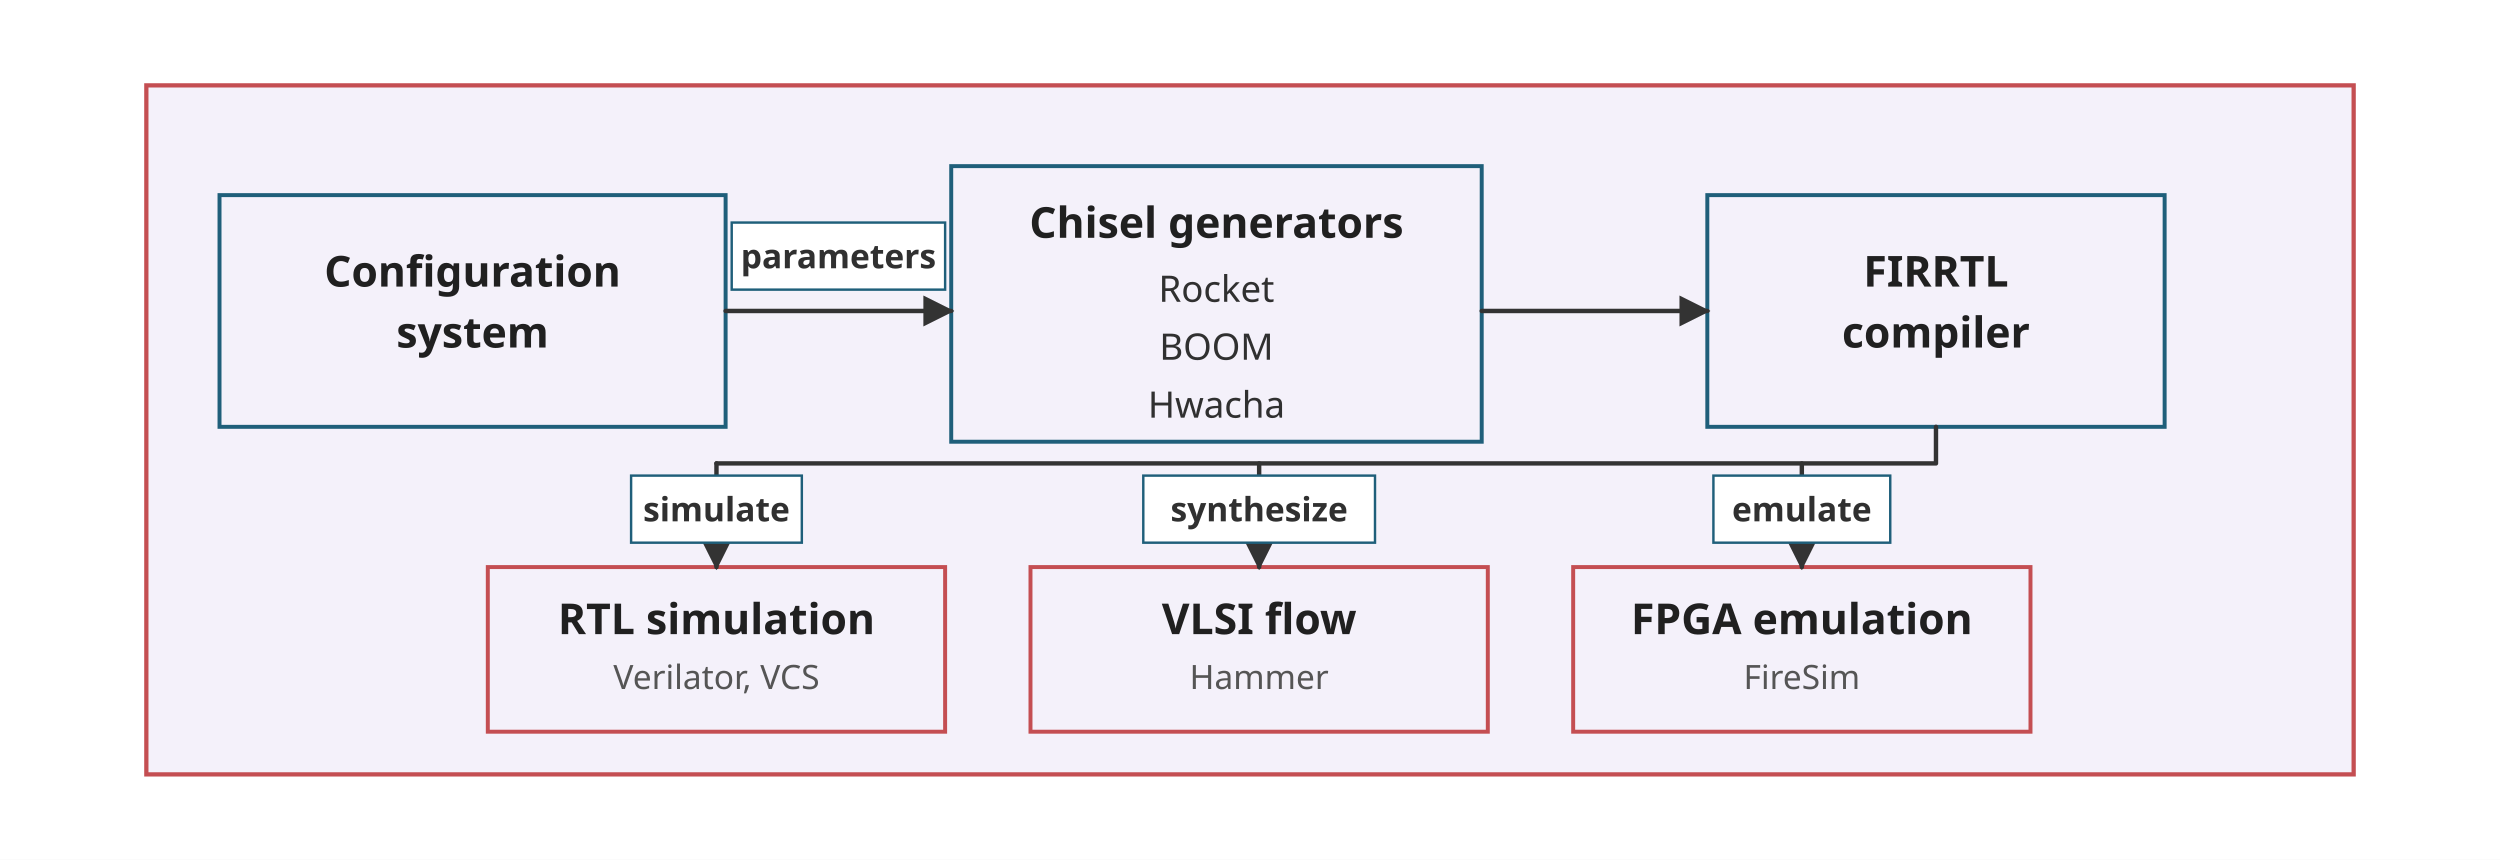
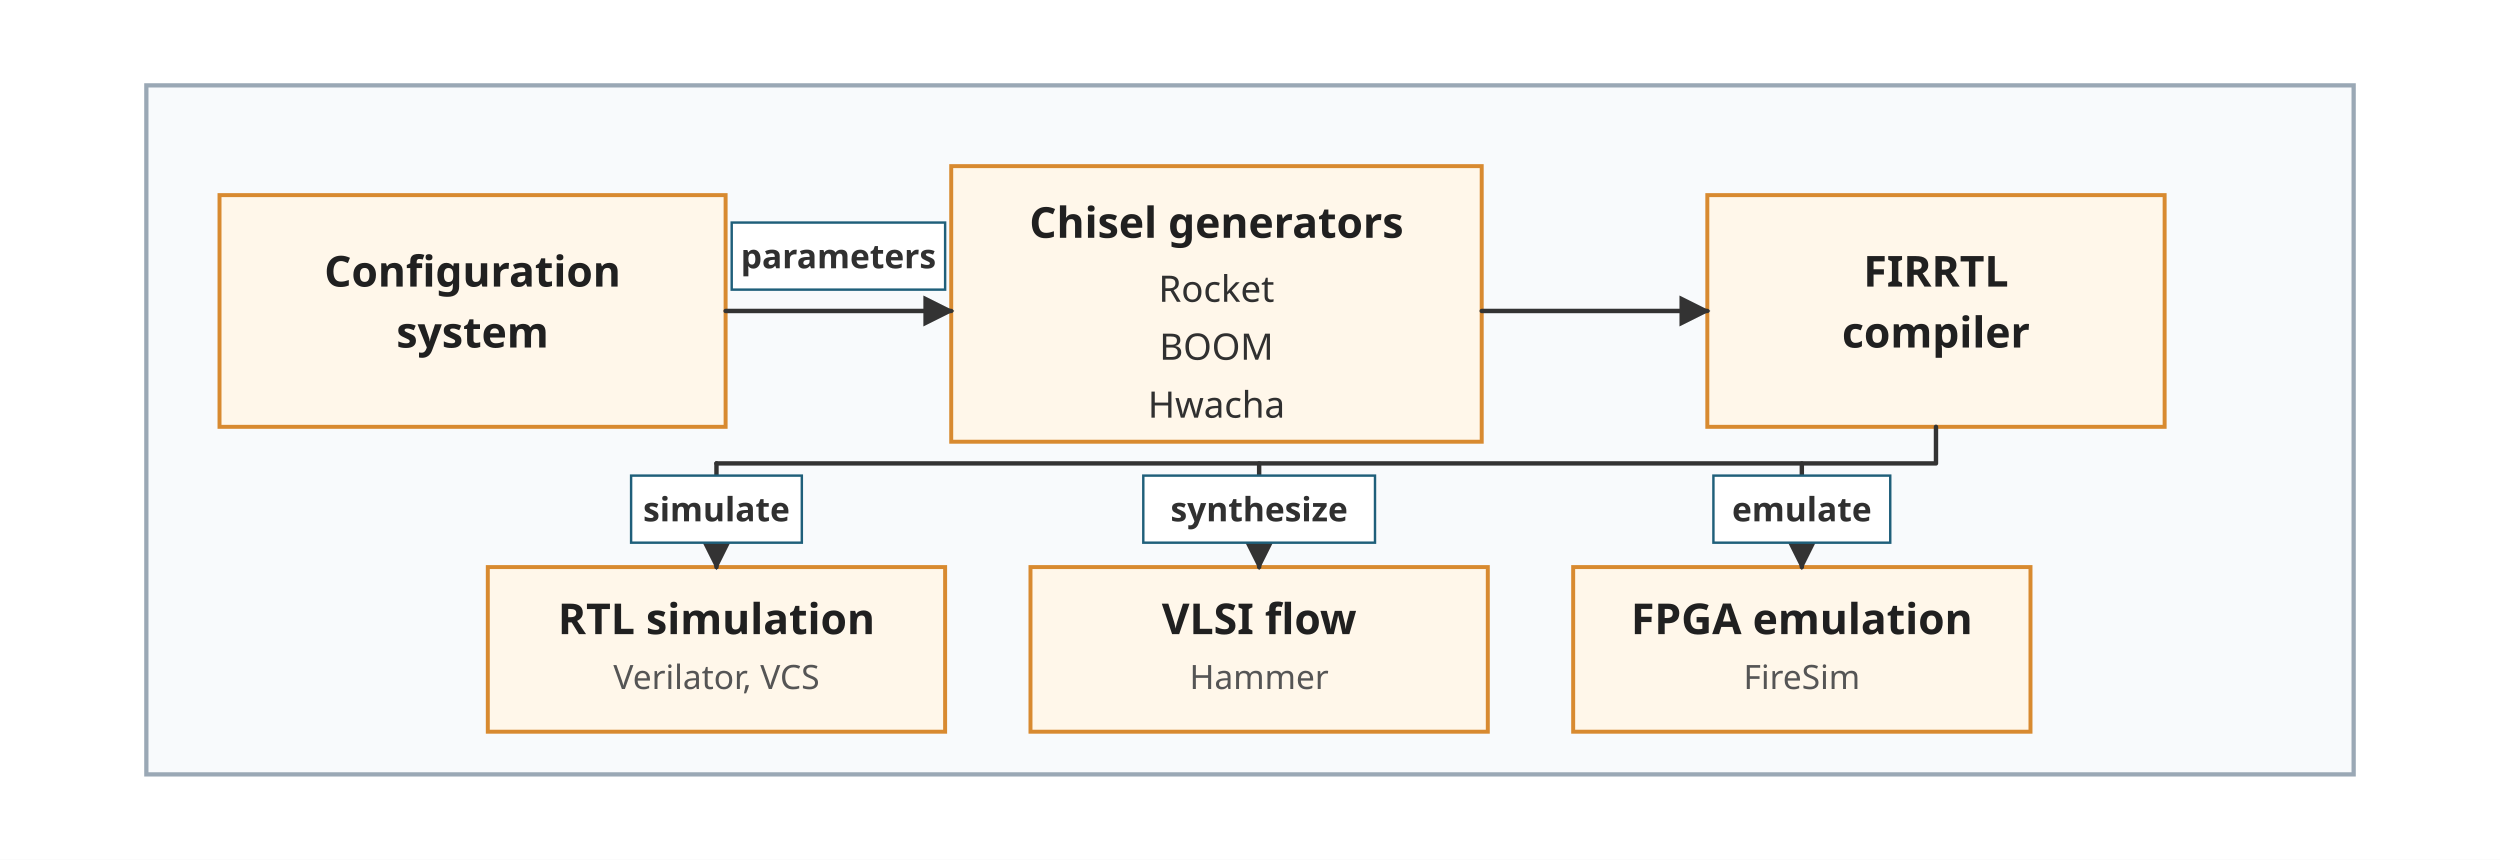
<svg xmlns="http://www.w3.org/2000/svg" viewBox="0 84 820 282" role="img">
  <defs>
    <marker id="arrow" viewBox="0 0 10 10" refX="9" refY="5" markerWidth="7" markerHeight="7" orient="auto-start-reverse">
      <path d="M 0 0 L 10 5 L 0 10 z" fill="#333333" />
    </marker>
    <style>
      .font { font-family: sans-serif; }
      .label { font-size: 14px; font-weight: 700; fill: #202020; }
      .small { font-size: 12px; fill: #303030; }
      .micro { font-size: 11px; fill: #555555; }
-       .panel { fill: #F4F1FA; stroke: #C44E52; stroke-width: 1.4; }
-       .config { fill: #F4F1FA; stroke: #1F5F7A; stroke-width: 1.3; }
-       .generator { fill: #F4F1FA; stroke: #1F5F7A; stroke-width: 1.3; }
-       .compiler { fill: #F4F1FA; stroke: #1F5F7A; stroke-width: 1.3; }
-       .backend { fill: #F4F1FA; stroke: #C44E52; stroke-width: 1.3; }
+       .panel { fill: #F8FAFC; stroke: #9AA8B5; stroke-width: 1.4; }
+       .config { fill: #FFF7EA; stroke: #D88A30; stroke-width: 1.3; }
+       .generator { fill: #FFF7EA; stroke: #D88A30; stroke-width: 1.3; }
+       .compiler { fill: #FFF7EA; stroke: #D88A30; stroke-width: 1.3; }
+       .backend { fill: #FFF7EA; stroke: #D88A30; stroke-width: 1.3; }
      .line { stroke: #333333; stroke-width: 1.45; fill: none; stroke-linecap: round; stroke-linejoin: round; marker-end: url(#arrow); }
      .tag { fill: #FFFFFF; stroke: #1F5F7A; stroke-width: 0.8; }
      .tagtext { font-size: 11px; font-weight: 700; fill: #303030; }
    </style>
  </defs>
  <rect x="0" y="84" width="820" height="282" fill="#FFFFFF" />
  <rect class="panel" x="48" y="112" width="724" height="226" />
  <g class="font">
    <rect class="config" x="72" y="148" width="166" height="76" />
    <text class="label" x="155" y="178" text-anchor="middle" style="white-space: pre;">Configuration</text>
    <text class="label" x="155" y="198" text-anchor="middle" style="white-space: pre;">system</text>
    <rect class="generator" x="312" y="138.491" width="174" height="90.395" style="" />
    <text class="label" x="399" y="162" text-anchor="middle" style="white-space: pre;">Chisel generators</text>
    <text class="small" x="399" y="183" text-anchor="middle" style="white-space: pre; font-size: 12px;">Rocket</text>
    <text class="small" x="399" y="202" text-anchor="middle" style="white-space: pre; font-size: 12px;">BOOM</text>
    <text class="small" x="399" y="221" text-anchor="middle" style="white-space: pre; font-size: 12px;">Hwacha</text>
    <rect class="compiler" x="560" y="148" width="150" height="76" />
    <text class="label" x="635" y="178" text-anchor="middle" style="white-space: pre;">FIRRTL</text>
    <text class="label" x="635" y="198" text-anchor="middle" style="white-space: pre;">compiler</text>
    <path class="line" d="M 238 186 C 266 186, 284 186, 312 186" />
    <rect class="tag" x="240" y="157" width="70" height="22" />
    <text class="tagtext" x="275" y="172" text-anchor="middle" style="white-space: pre; font-size: 11px;">parameters</text>
    <path class="line" d="M 486 186 C 514 186, 532 186, 560 186" />
    <rect class="backend" x="160" y="270" width="150" height="54" />
    <text class="label" x="235" y="292" text-anchor="middle" style="white-space: pre;">RTL simulation</text>
    <text class="micro" x="235" y="310" text-anchor="middle" style="white-space: pre;">Verilator, VCS</text>
    <rect class="backend" x="338" y="270" width="150" height="54" />
    <text class="label" x="413" y="292" text-anchor="middle" style="white-space: pre;">VLSI flow</text>
    <text class="micro" x="413" y="310" text-anchor="middle" style="white-space: pre;">Hammer</text>
    <rect class="backend" x="516" y="270" width="150" height="54" />
    <text class="label" x="591" y="292" text-anchor="middle" style="white-space: pre;">FPGA emulation</text>
    <text class="micro" x="591" y="310" text-anchor="middle" style="white-space: pre;">FireSim</text>
    <polyline points="635,224 635,236 235,236" fill="none" stroke="#333333" stroke-width="1.45" stroke-linecap="round" stroke-linejoin="round" />
    <line class="line" x1="235" y1="236" x2="235" y2="270" marker-end="url(#arrow)" />
    <line class="line" x1="413" y1="236" x2="413" y2="270" marker-end="url(#arrow)" />
    <line class="line" x1="591" y1="236" x2="591" y2="270" marker-end="url(#arrow)" />
    <rect class="tag" x="207" y="240" width="56" height="22" />
    <text class="tagtext" x="235" y="255" text-anchor="middle" style="white-space: pre; font-size: 11px;">simulate</text>
    <rect class="tag" x="375" y="240" width="76" height="22" />
    <text class="tagtext" x="413" y="255" text-anchor="middle" style="white-space: pre; font-size: 11px;">synthesize</text>
    <rect class="tag" x="562" y="240" width="58" height="22" />
    <text class="tagtext" x="591" y="255" text-anchor="middle" style="white-space: pre; font-size: 11px;">emulate</text>
  </g>
</svg>
